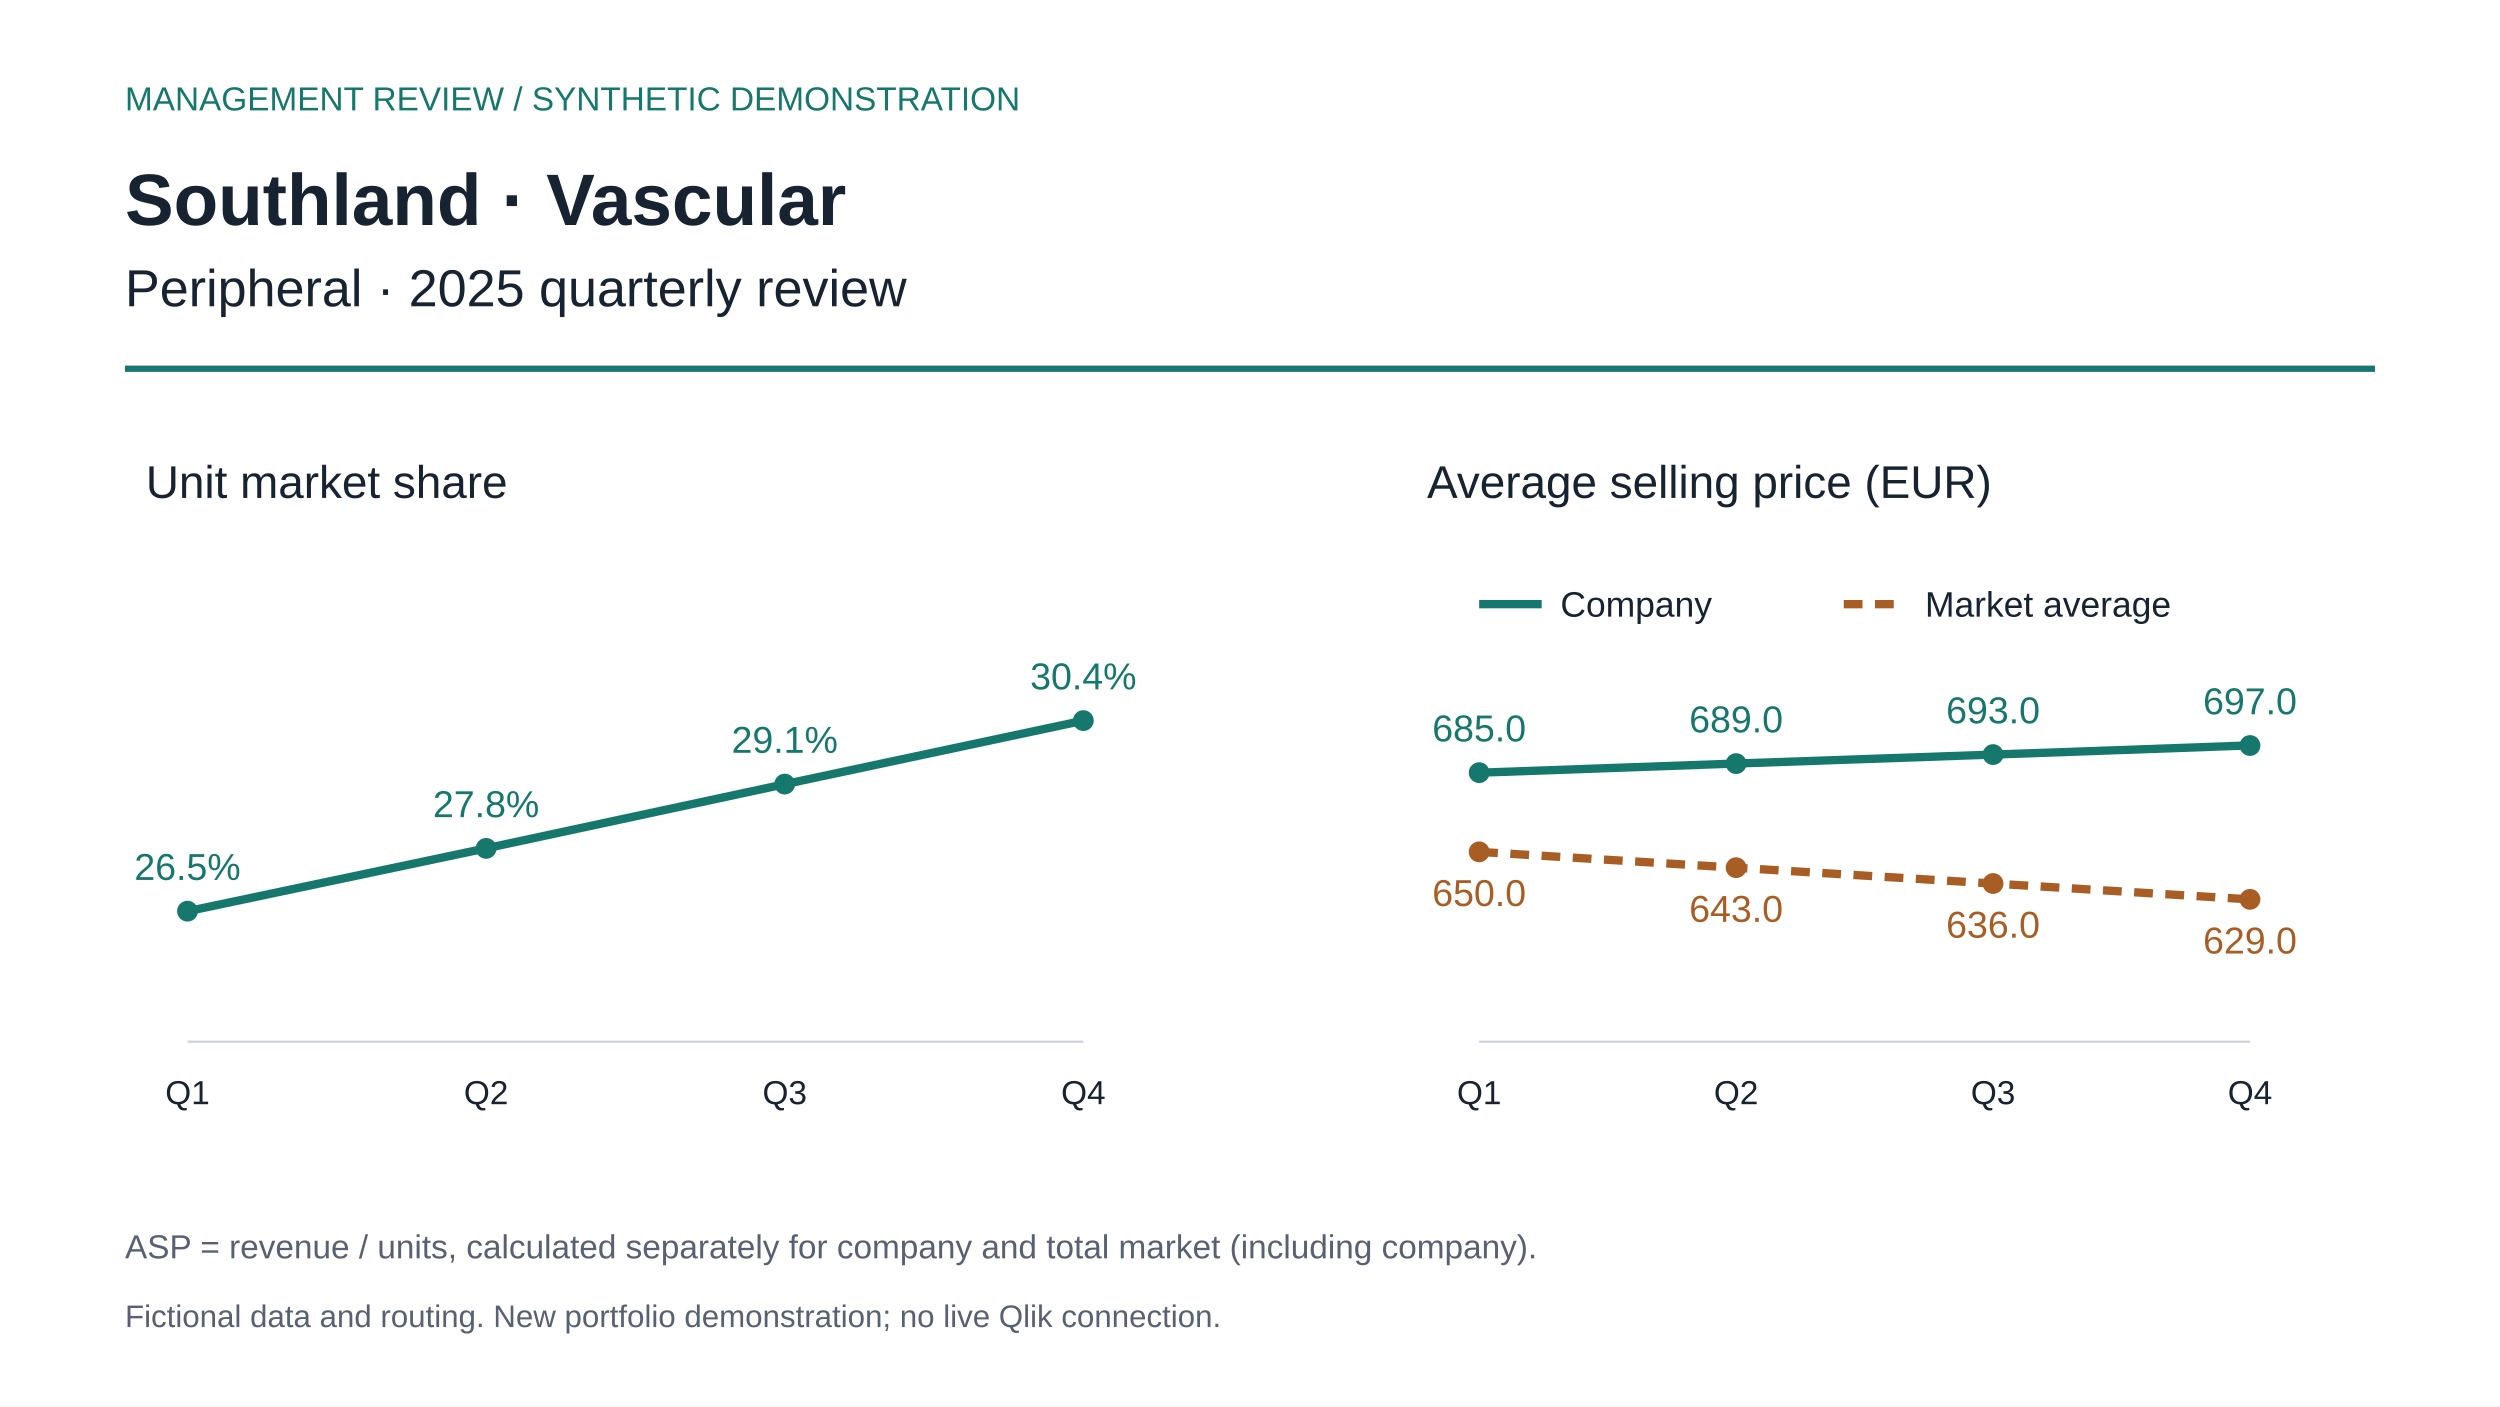
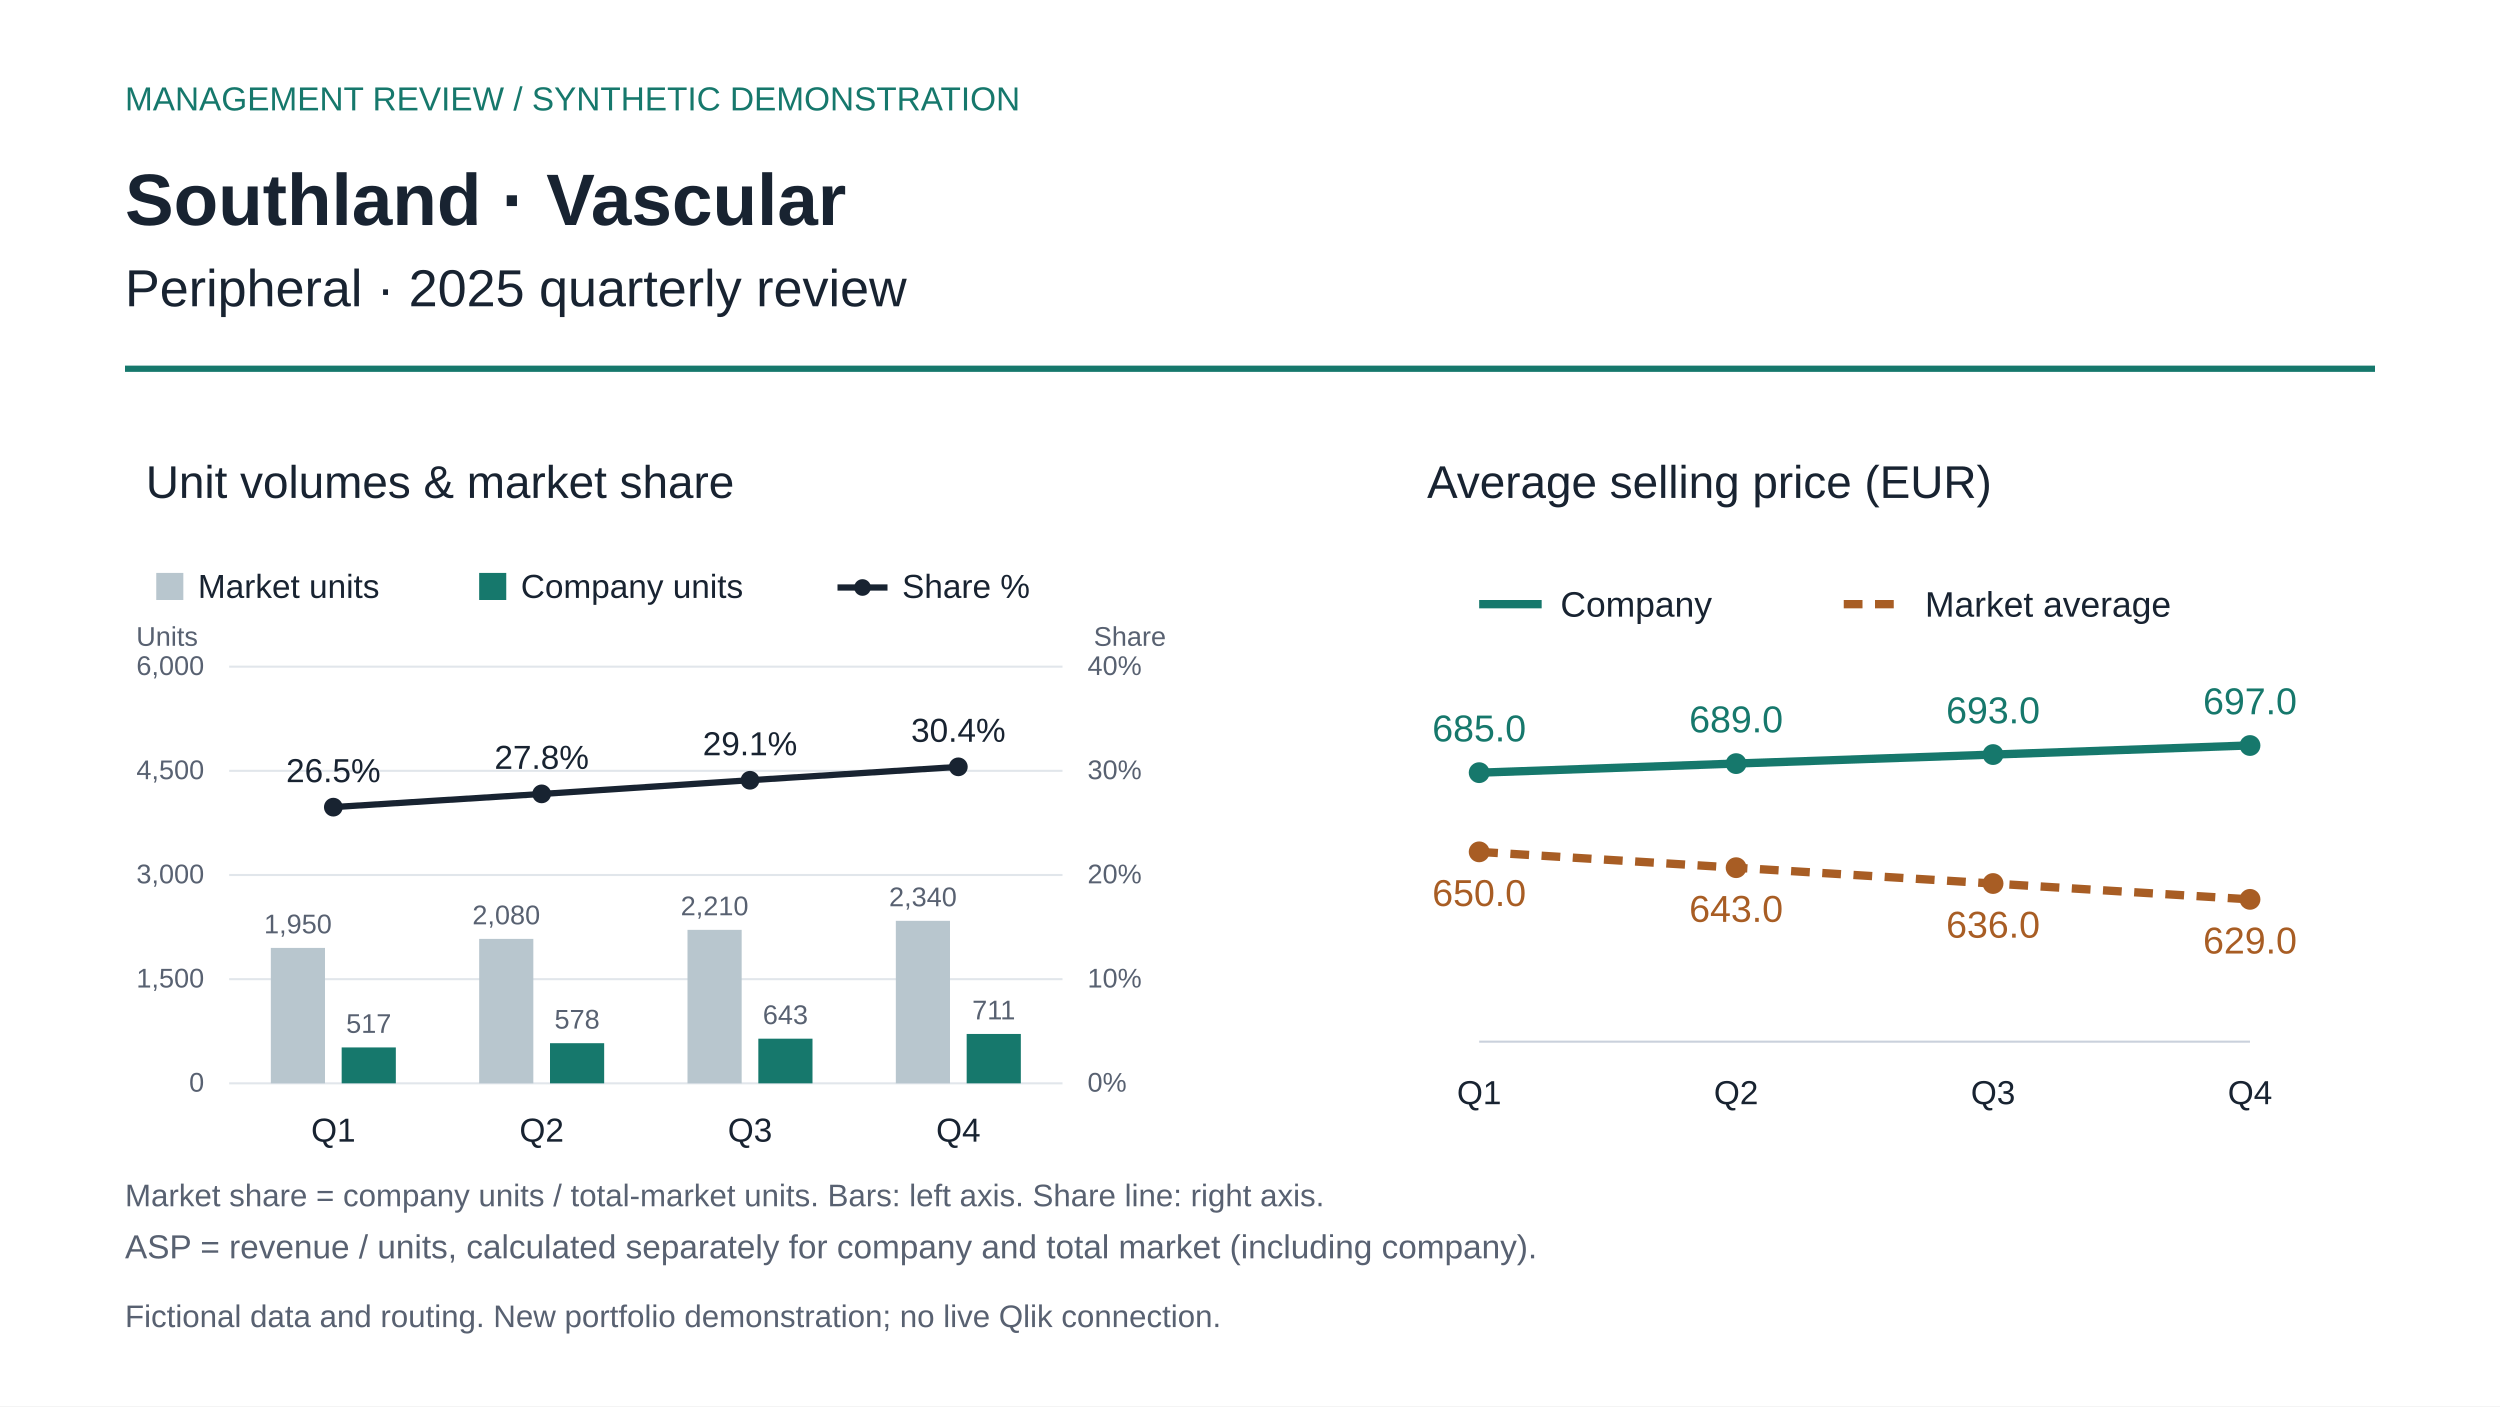
<svg xmlns="http://www.w3.org/2000/svg" width="1200" height="675" viewBox="0 0 1200 675">
  <rect width="1200" height="675" fill="#fff" />
  <g font-family="Arial,sans-serif" fill="#182331">
    <text x="60" y="53" font-size="16" fill="#16786c">MANAGEMENT REVIEW / SYNTHETIC DEMONSTRATION</text>
    <text x="60" y="108" font-size="35" font-weight="700">Southland · Vascular</text>
    <text x="60" y="147" font-size="25">Peripheral · 2025 quarterly review</text>
    <line x1="60" y1="177" x2="1140" y2="177" stroke="#16786c" stroke-width="3" />
-     <text x="70" y="239" font-size="22">Unit market share</text>
+     <text x="70" y="239" font-size="22">Unit volumes &amp; market share</text>
    <text x="685" y="239" font-size="22">Average selling price (EUR)</text>
-     <line x1="90" y1="500" x2="520" y2="500" stroke="#cad1dc" />
-     <polyline points="90.0,437.4 233.3,407.2 376.7,376.4 520.0,345.9" fill="none" stroke="#16786c" stroke-width="4" />
-     <circle cx="90.0" cy="437.363" r="5" fill="#16786c" />
-     <text x="90.0" y="422.363" text-anchor="middle" font-size="18" fill="#16786c">26.5%</text>
-     <circle cx="233.333" cy="407.226" r="5" fill="#16786c" />
-     <text x="233.333" y="392.226" text-anchor="middle" font-size="18" fill="#16786c">27.8%</text>
-     <circle cx="376.667" cy="376.359" r="5" fill="#16786c" />
-     <text x="376.667" y="361.359" text-anchor="middle" font-size="18" fill="#16786c">29.1%</text>
-     <circle cx="520.0" cy="345.892" r="5" fill="#16786c" />
-     <text x="520.0" y="330.892" text-anchor="middle" font-size="18" fill="#16786c">30.4%</text>
-     <text x="90.0" y="530" text-anchor="middle" font-size="16">Q1</text>
-     <text x="233.333" y="530" text-anchor="middle" font-size="16">Q2</text>
-     <text x="376.667" y="530" text-anchor="middle" font-size="16">Q3</text>
-     <text x="520.0" y="530" text-anchor="middle" font-size="16">Q4</text>
+     <g aria-label="Market and company units with market share overlay">
+       <rect x="75" y="275" width="13" height="13" fill="#b8c6ce" />
+       <text x="95" y="287" font-size="16">Market units</text>
+       <rect x="230" y="275" width="13" height="13" fill="#16786c" />
+       <text x="250" y="287" font-size="16">Company units</text>
+       <line x1="402" y1="282" x2="426" y2="282" stroke="#182331" stroke-width="3" />
+       <circle cx="414" cy="282" r="4" fill="#182331" />
+       <text x="433" y="287" font-size="16">Share %</text>
+       <text x="95" y="310" text-anchor="end" font-size="13" fill="#586171">Units</text>
+       <text x="525" y="310" font-size="13" fill="#586171">Share</text>
+       <line x1="110" y1="520.0" x2="510" y2="520.0" stroke="#e1e6eb" />
+       <text x="98" y="524.0" text-anchor="end" font-size="13" fill="#586171">0</text>
+       <text x="522" y="524.0" font-size="13" fill="#586171">0%</text>
+       <line x1="110" y1="470.0" x2="510" y2="470.0" stroke="#e1e6eb" />
+       <text x="98" y="474.0" text-anchor="end" font-size="13" fill="#586171">1,500</text>
+       <text x="522" y="474.0" font-size="13" fill="#586171">10%</text>
+       <line x1="110" y1="420.0" x2="510" y2="420.0" stroke="#e1e6eb" />
+       <text x="98" y="424.0" text-anchor="end" font-size="13" fill="#586171">3,000</text>
+       <text x="522" y="424.0" font-size="13" fill="#586171">20%</text>
+       <line x1="110" y1="370.0" x2="510" y2="370.0" stroke="#e1e6eb" />
+       <text x="98" y="374.0" text-anchor="end" font-size="13" fill="#586171">4,500</text>
+       <text x="522" y="374.0" font-size="13" fill="#586171">30%</text>
+       <line x1="110" y1="320.0" x2="510" y2="320.0" stroke="#e1e6eb" />
+       <text x="98" y="324.0" text-anchor="end" font-size="13" fill="#586171">6,000</text>
+       <text x="522" y="324.0" font-size="13" fill="#586171">40%</text>
+       <rect data-series="market" data-value="1950" x="130.0" y="455.0" width="26" height="65.0" fill="#b8c6ce" />
+       <text x="143.0" y="448.0" text-anchor="middle" font-size="13" fill="#586171">1,950</text>
+       <rect data-series="units" data-value="517" x="164.0" y="502.767" width="26" height="17.233" fill="#16786c" />
+       <text x="177.0" y="495.767" text-anchor="middle" font-size="13" fill="#586171">517</text>
+       <text x="160.0" y="548" text-anchor="middle" font-size="16">Q1</text>
+       <rect data-series="market" data-value="2080" x="230.0" y="450.667" width="26" height="69.333" fill="#b8c6ce" />
+       <text x="243.0" y="443.667" text-anchor="middle" font-size="13" fill="#586171">2,080</text>
+       <rect data-series="units" data-value="578" x="264.0" y="500.733" width="26" height="19.267" fill="#16786c" />
+       <text x="277.0" y="493.733" text-anchor="middle" font-size="13" fill="#586171">578</text>
+       <text x="260.0" y="548" text-anchor="middle" font-size="16">Q2</text>
+       <rect data-series="market" data-value="2210" x="330.0" y="446.333" width="26" height="73.667" fill="#b8c6ce" />
+       <text x="343.0" y="439.333" text-anchor="middle" font-size="13" fill="#586171">2,210</text>
+       <rect data-series="units" data-value="643" x="364.0" y="498.567" width="26" height="21.433" fill="#16786c" />
+       <text x="377.0" y="491.567" text-anchor="middle" font-size="13" fill="#586171">643</text>
+       <text x="360.0" y="548" text-anchor="middle" font-size="16">Q3</text>
+       <rect data-series="market" data-value="2340" x="430.0" y="442.0" width="26" height="78.0" fill="#b8c6ce" />
+       <text x="443.0" y="435.0" text-anchor="middle" font-size="13" fill="#586171">2,340</text>
+       <rect data-series="units" data-value="711" x="464.0" y="496.3" width="26" height="23.7" fill="#16786c" />
+       <text x="477.0" y="489.3" text-anchor="middle" font-size="13" fill="#586171">711</text>
+       <text x="460.0" y="548" text-anchor="middle" font-size="16">Q4</text>
+       <polyline data-series="share" points="160.0,387.4 260.0,381.1 360.0,374.5 460.0,368.1" fill="none" stroke="#182331" stroke-width="3" />
+       <circle cx="160.0" cy="387.436" r="4.5" fill="#182331" />
+       <text x="160.0" y="375.436" text-anchor="middle" font-size="16" fill="#182331">26.5%</text>
+       <circle cx="260.0" cy="381.058" r="4.5" fill="#182331" />
+       <text x="260.0" y="369.058" text-anchor="middle" font-size="16" fill="#182331">27.8%</text>
+       <circle cx="360.0" cy="374.525" r="4.5" fill="#182331" />
+       <text x="360.0" y="362.525" text-anchor="middle" font-size="16" fill="#182331">29.1%</text>
+       <circle cx="460.0" cy="368.077" r="4.5" fill="#182331" />
+       <text x="460.0" y="356.077" text-anchor="middle" font-size="16" fill="#182331">30.4%</text>
+     </g>
    <line x1="710" y1="500" x2="1080" y2="500" stroke="#cad1dc" />
    <polyline points="710.0,370.9 833.3,366.5 956.7,362.2 1080.0,357.8" fill="none" stroke="#16786c" stroke-width="4" />
    <circle cx="710.0" cy="370.878" r="5" fill="#16786c" />
    <text x="710.0" y="355.878" text-anchor="middle" font-size="18" fill="#16786c">685.0</text>
    <circle cx="833.333" cy="366.534" r="5" fill="#16786c" />
    <text x="833.333" y="351.534" text-anchor="middle" font-size="18" fill="#16786c">689.0</text>
    <circle cx="956.667" cy="362.19" r="5" fill="#16786c" />
    <text x="956.667" y="347.19" text-anchor="middle" font-size="18" fill="#16786c">693.0</text>
    <circle cx="1080.0" cy="357.846" r="5" fill="#16786c" />
    <text x="1080.0" y="342.846" text-anchor="middle" font-size="18" fill="#16786c">697.0</text>
    <polyline points="710.0,408.9 833.3,416.5 956.7,424.1 1080.0,431.7" fill="none" stroke="#a85d24" stroke-width="4" stroke-dasharray="9 6" />
    <circle cx="710.0" cy="408.887" r="5" fill="#a85d24" />
    <text x="710.0" y="434.887" text-anchor="middle" font-size="18" fill="#a85d24">650.0</text>
    <circle cx="833.333" cy="416.489" r="5" fill="#a85d24" />
    <text x="833.333" y="442.489" text-anchor="middle" font-size="18" fill="#a85d24">643.0</text>
    <circle cx="956.667" cy="424.09" r="5" fill="#a85d24" />
    <text x="956.667" y="450.09" text-anchor="middle" font-size="18" fill="#a85d24">636.0</text>
    <circle cx="1080.0" cy="431.692" r="5" fill="#a85d24" />
    <text x="1080.0" y="457.692" text-anchor="middle" font-size="18" fill="#a85d24">629.0</text>
    <text x="710.0" y="530" text-anchor="middle" font-size="16">Q1</text>
    <text x="833.333" y="530" text-anchor="middle" font-size="16">Q2</text>
    <text x="956.667" y="530" text-anchor="middle" font-size="16">Q3</text>
    <text x="1080.0" y="530" text-anchor="middle" font-size="16">Q4</text>
    <line x1="710" y1="290" x2="740" y2="290" stroke="#16786c" stroke-width="4" />
    <text x="749" y="296" font-size="17">Company</text>
    <line x1="885" y1="290" x2="915" y2="290" stroke="#a85d24" stroke-width="4" stroke-dasharray="9 6" />
    <text x="924" y="296" font-size="17">Market average</text>
+     <text x="60" y="579" font-size="15" fill="#586171">Market share = company units / total-market units. Bars: left axis. Share line: right axis.</text>
    <text x="60" y="604" font-size="16" fill="#586171">ASP = revenue / units, calculated separately for company and total market (including company).</text>
    <text x="60" y="637" font-size="15" fill="#586171">Fictional data and routing. New portfolio demonstration; no live Qlik connection.</text>
  </g>
</svg>
